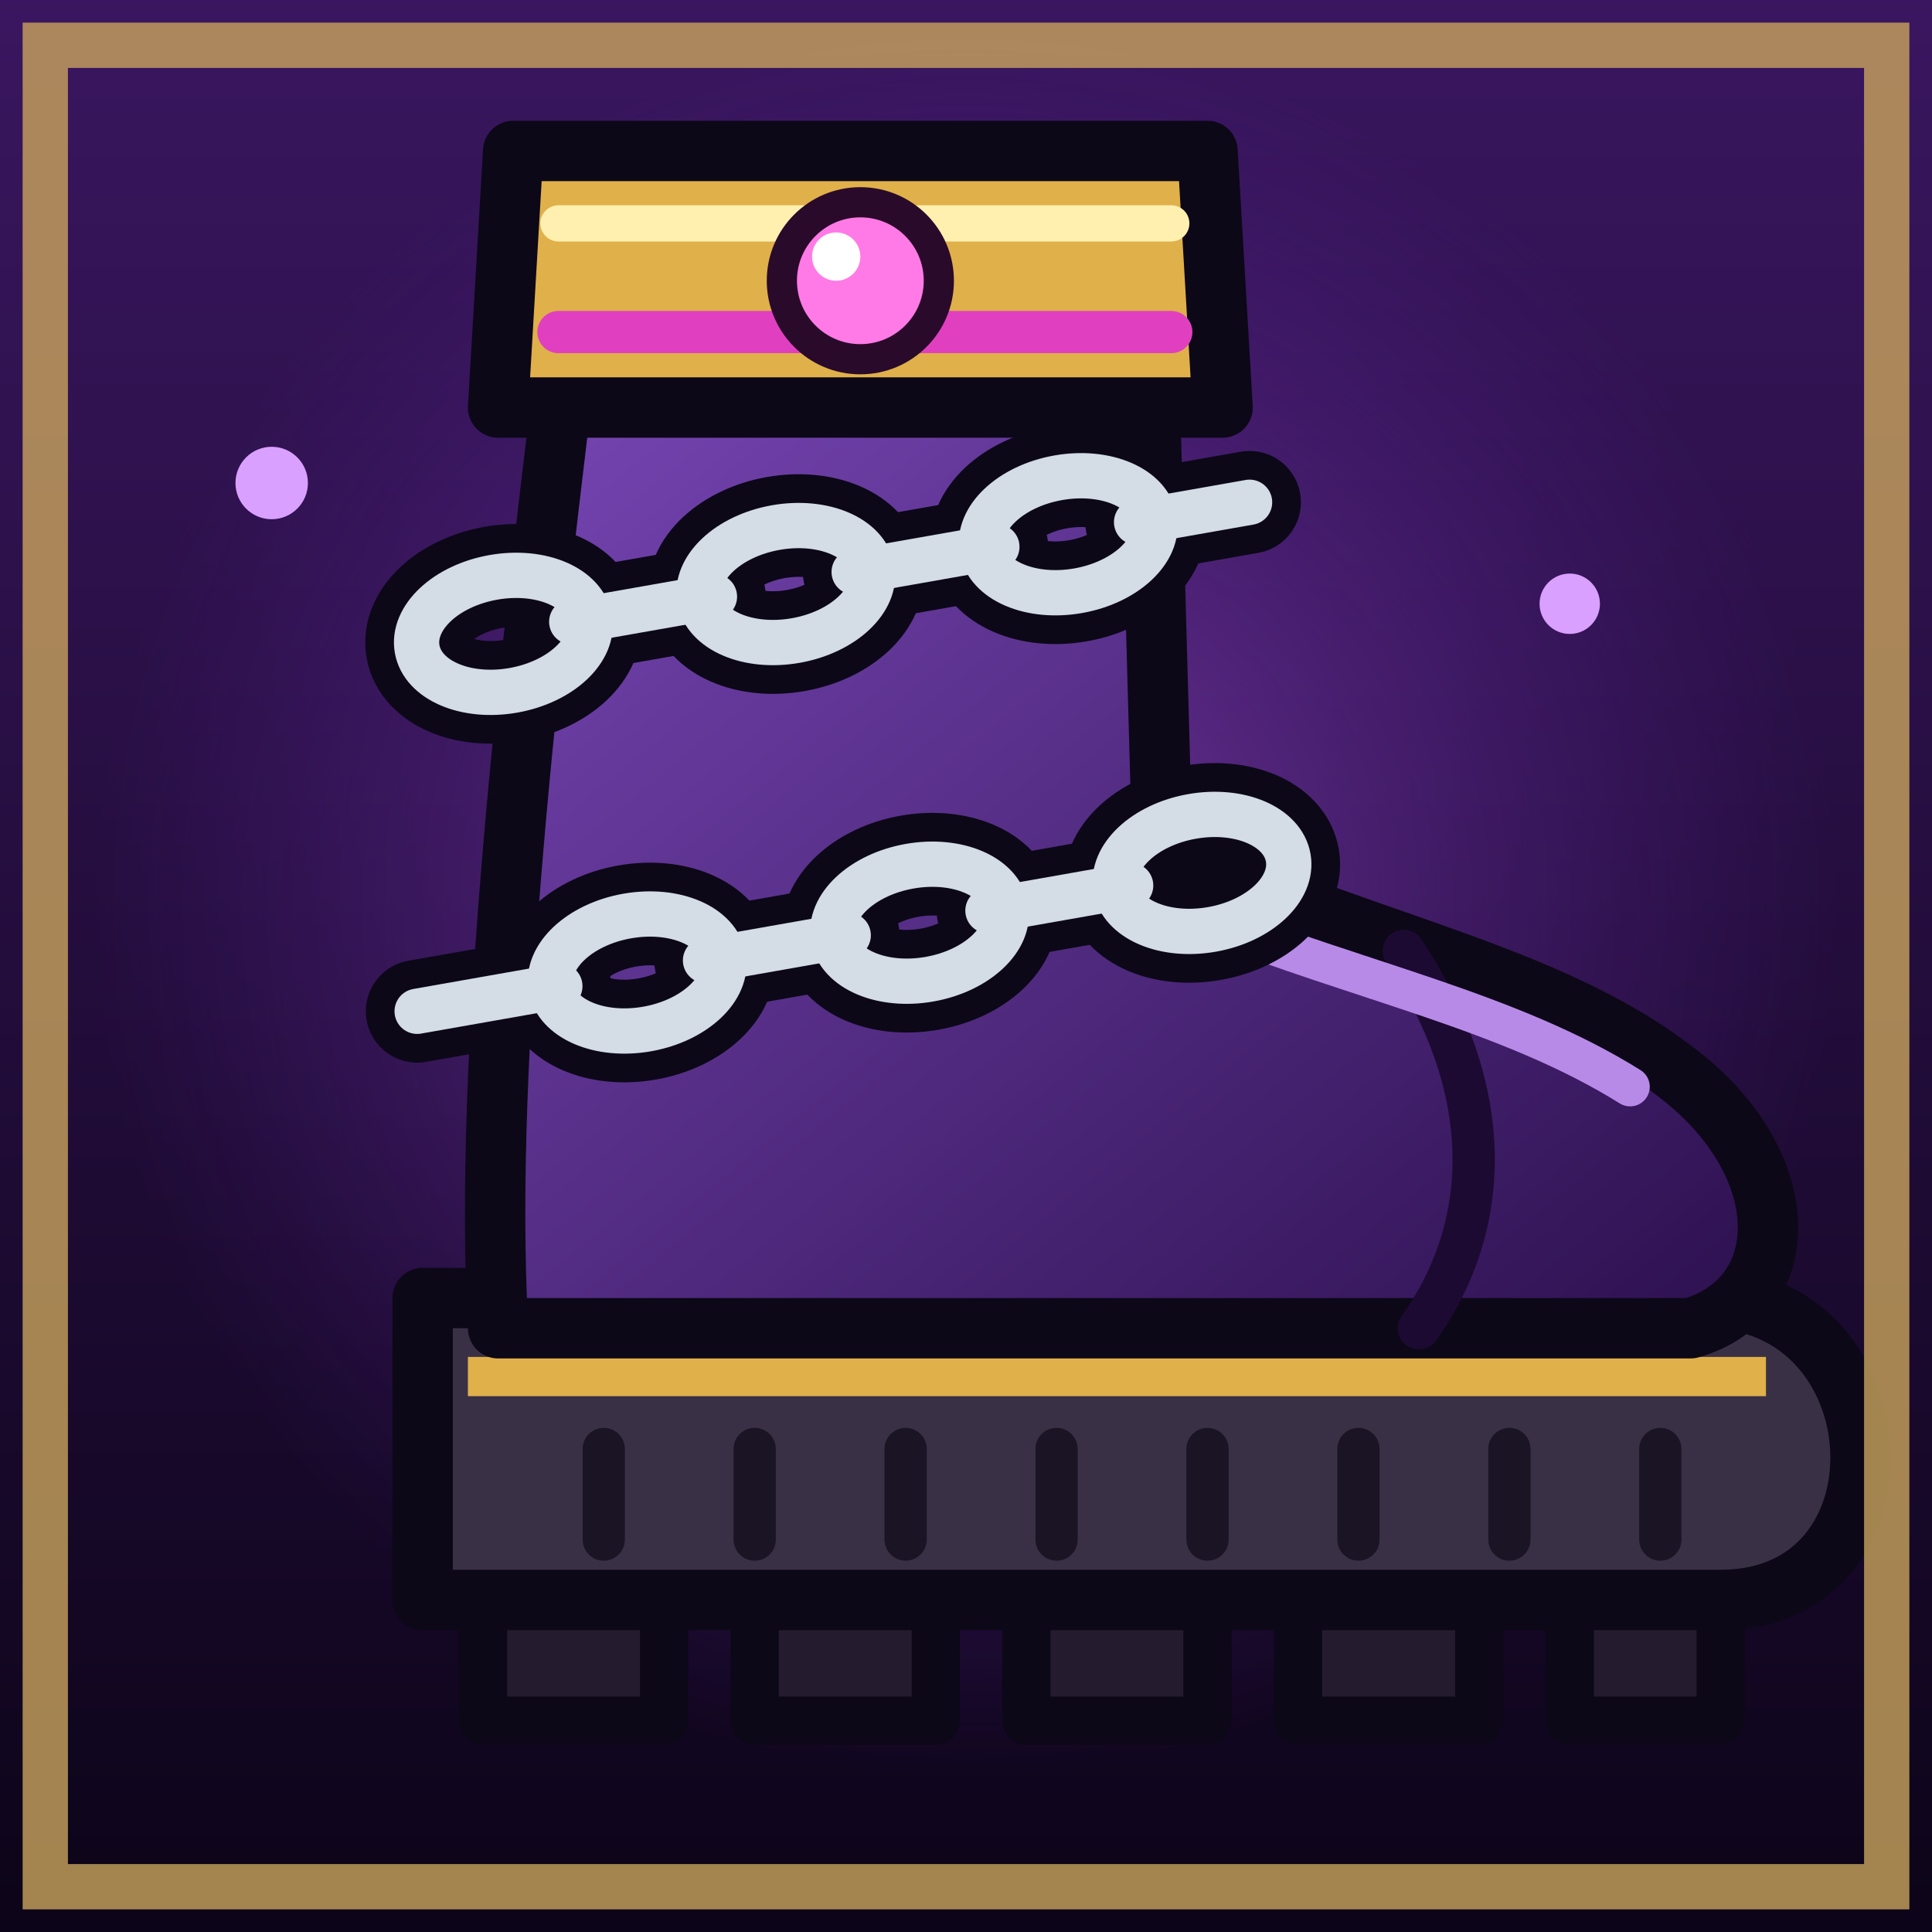
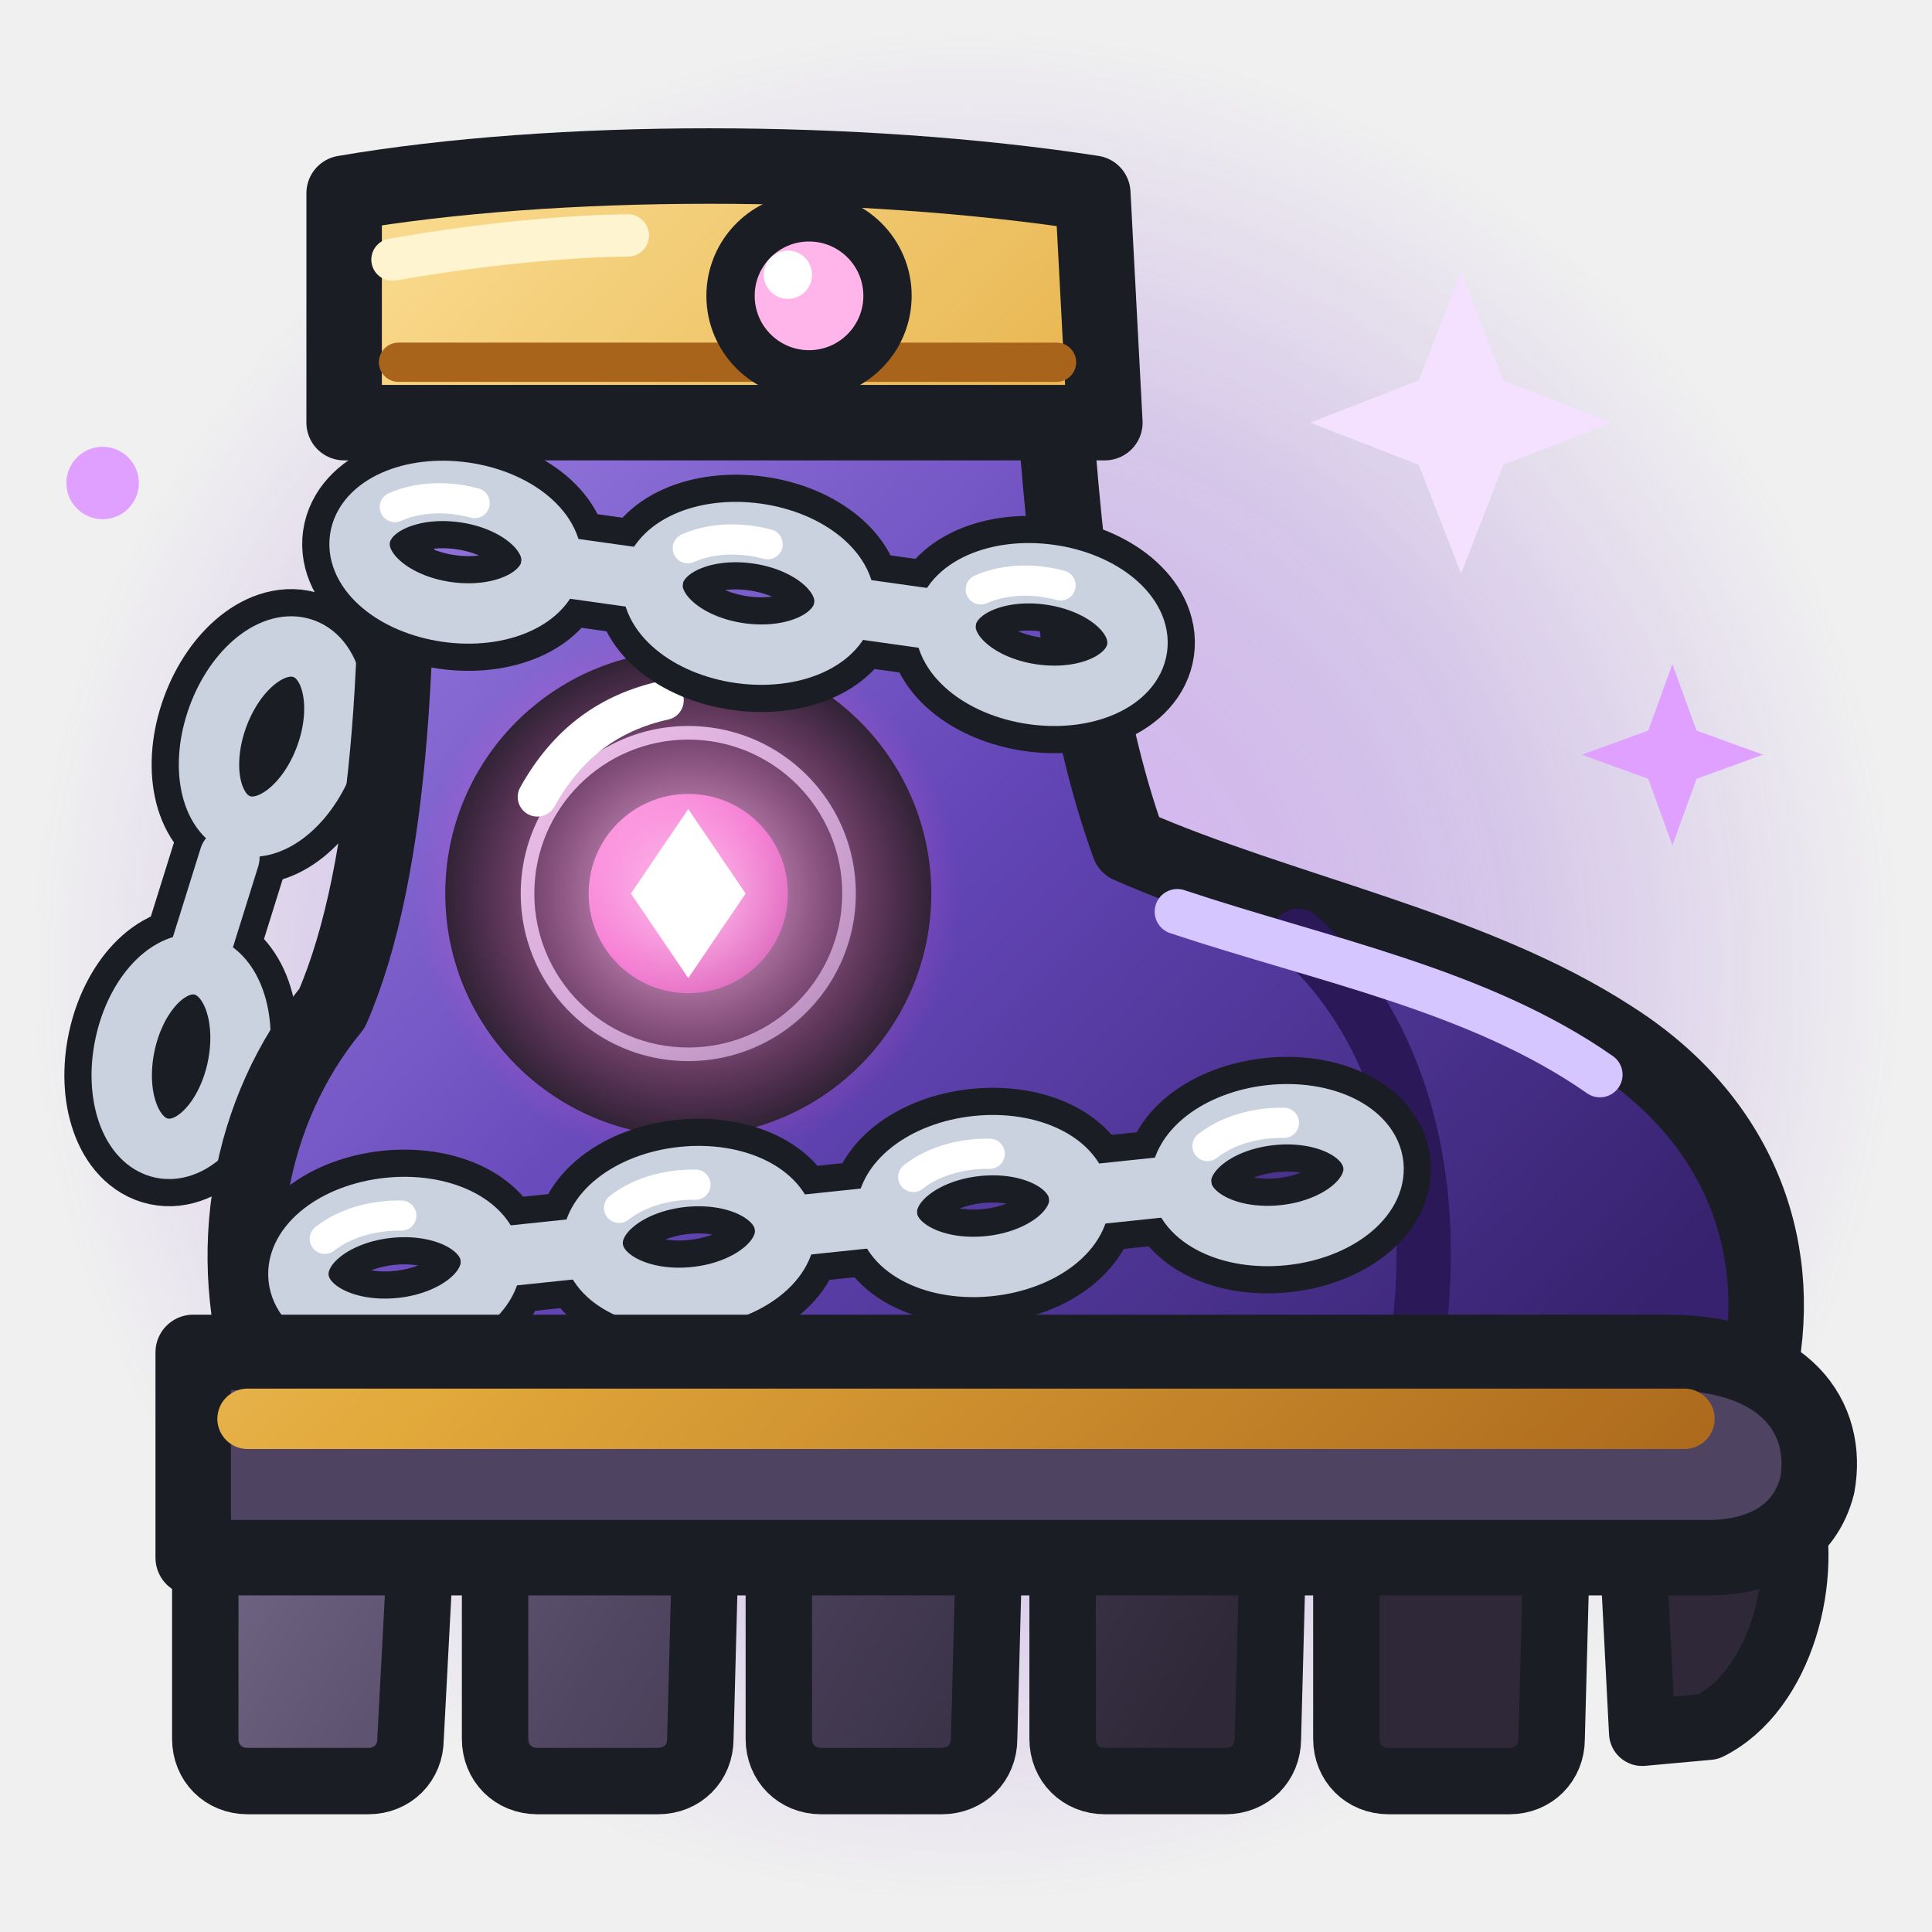
<svg xmlns="http://www.w3.org/2000/svg" width="128" height="128" viewBox="0 0 64 64">
  <defs>
-     <linearGradient id="bg" x1="0" y1="0" x2="0" y2="1">
-       <stop offset="0" stop-color="#3a1660" />
-       <stop offset="1" stop-color="#0c0418" />
+     <radialGradient id="aura" cx="32" cy="32" r="31" gradientUnits="userSpaceOnUse">
+       <stop offset="0" stop-color="#d08cff" stop-opacity="0.55" />
+       <stop offset="0.6" stop-color="#7a3ad0" stop-opacity="0.22" />
+       <stop offset="1" stop-color="#7a3ad0" stop-opacity="0" />
+     </radialGradient>
+     <linearGradient id="leather" x1="14" y1="10" x2="54" y2="48" gradientUnits="userSpaceOnUse">
+       <stop offset="0" stop-color="#a284e8" />
+       <stop offset="0.5" stop-color="#6446b8" />
+       <stop offset="1" stop-color="#36226e" />
    </linearGradient>
-     <radialGradient id="aura">
-       <stop offset="0" stop-color="#c46aff" stop-opacity="0.5" />
-       <stop offset="1" stop-color="#7a2ad0" stop-opacity="0" />
+     <linearGradient id="ring" x1="20" y1="22" x2="34" y2="36" gradientUnits="userSpaceOnUse">
+       <stop offset="0" stop-color="#f4f7fb" />
+       <stop offset="0.5" stop-color="#b9c4d4" />
+       <stop offset="1" stop-color="#7c8799" />
+     </linearGradient>
+     <linearGradient id="rune" x1="23" y1="25" x2="31" y2="33" gradientUnits="userSpaceOnUse">
+       <stop offset="0" stop-color="#ffb4ea" />
+       <stop offset="0.5" stop-color="#e64ab8" />
+       <stop offset="1" stop-color="#8a1a6a" />
+     </linearGradient>
+     <radialGradient id="glow" cx="26.4" cy="29.6" r="9" gradientUnits="userSpaceOnUse">
+       <stop offset="0" stop-color="#ffd0f2" stop-opacity="0.95" />
+       <stop offset="1" stop-color="#ff4ad0" stop-opacity="0" />
    </radialGradient>
-     <linearGradient id="leather" x1="0" y1="0" x2="1" y2="1">
-       <stop offset="0" stop-color="#7a48b8" />
-       <stop offset="1" stop-color="#2c104e" />
+     <linearGradient id="gold" x1="10" y1="4" x2="60" y2="52" gradientUnits="userSpaceOnUse">
+       <stop offset="0" stop-color="#ffe7a3" />
+       <stop offset="0.5" stop-color="#e2a93b" />
+       <stop offset="1" stop-color="#a8641a" />
+     </linearGradient>
+     <linearGradient id="tread" x1="10" y1="44" x2="40" y2="62" gradientUnits="userSpaceOnUse">
+       <stop offset="0" stop-color="#7a7090" />
+       <stop offset="0.5" stop-color="#504662" />
+       <stop offset="1" stop-color="#2e2838" />
    </linearGradient>
  </defs>
-   <rect width="64" height="64" fill="url(#bg)" />
-   <circle cx="32" cy="30" r="29" fill="url(#aura)" />
-   <path d="M 16 50 L 16 57 L 22 57 L 22 50 Z M 25 50 L 25 57 L 31 57 L 31 50 Z M 34 50 L 34 57 L 40 57 L 40 50 Z M 43 50 L 43 57 L 49 57 L 49 50 Z M 52 50 L 52 57 L 57 57 L 57 50 Z" fill="#241c2e" stroke="#0c0818" stroke-width="1.6" stroke-linejoin="round" />
-   <path d="M 14 43 L 56.5 43 C 63 43 63.5 53 57 53 L 14 53 Z" fill="#3a3046" stroke="#0c0818" stroke-width="2" stroke-linejoin="round" />
-   <path d="M 15.5 45.6 L 58.5 45.6" stroke="#e0b04a" stroke-width="1.3" />
-   <path d="M 20 48 L 20 51 M 25 48 L 25 51 M 30 48 L 30 51 M 35 48 L 35 51 M 40 48 L 40 51 M 45 48 L 45 51 M 50 48 L 50 51 M 55 48 L 55 51" stroke="#1a1424" stroke-width="1.4" stroke-linecap="round" />
-   <path d="M 19 10 L 38 10 L 38.5 28 C 44 31 51 32 55.5 35.5 C 59.5 38.5 59.5 43 56 44 L 16.5 44 C 16 35 17.5 22 19 10 Z" fill="url(#leather)" stroke="#0c0818" stroke-width="2" stroke-linejoin="round" />
-   <path d="M 46.5 31.5 C 49.5 36 49.5 40.5 47 44" fill="none" stroke="#1c0a32" stroke-width="1.4" stroke-linecap="round" />
-   <path d="M 40 30.5 C 45 32.5 50 33.5 54 36" fill="none" stroke="#b88ae8" stroke-width="1.3" stroke-linecap="round" />
-   <g fill="none" stroke-linecap="round">
-     <g transform="rotate(-10 28 19)" stroke="#0c0818" stroke-width="3.4">
-       <ellipse cx="16.5" cy="19" rx="2.9" ry="1.9" />
-       <path d="M 18.8 19 L 23.6 19" />
-       <ellipse cx="26" cy="19" rx="2.9" ry="1.9" />
-       <path d="M 28.3 19 L 33.1 19" />
-       <ellipse cx="35.5" cy="19" rx="2.9" ry="1.9" />
-       <path d="M 37.8 19 L 41.6 19" />
+   <circle cx="32" cy="32" r="31" fill="url(#aura)" />
+   <g transform="translate(-3.6 0)">
+     <g fill="none" stroke-linecap="round">
+       <g stroke="#1a1d24" stroke-width="3.8">
+         <ellipse cx="12.6" cy="24.4" rx="1.9" ry="3.1" transform="rotate(20 12.6 24.4)" />
+         <path d="M 11.2 28.4 L 10.2 31.6" />
+         <ellipse cx="9.6" cy="35" rx="1.9" ry="3.1" transform="rotate(12 9.6 35)" />
+       </g>
+       <g stroke="#c9d2de" stroke-width="2">
+         <ellipse cx="12.6" cy="24.4" rx="1.9" ry="3.1" transform="rotate(20 12.6 24.4)" />
+         <path d="M 11.2 28.4 L 10.2 31.6" />
+         <ellipse cx="9.6" cy="35" rx="1.9" ry="3.1" transform="rotate(12 9.6 35)" />
+       </g>
    </g>
-     <g transform="rotate(-10 28 19)" stroke="#d4dce6" stroke-width="1.5">
-       <ellipse cx="16.5" cy="19" rx="2.9" ry="1.9" />
-       <path d="M 18.8 19 L 23.6 19" />
-       <ellipse cx="26" cy="19" rx="2.9" ry="1.9" />
-       <path d="M 28.3 19 L 33.1 19" />
-       <ellipse cx="35.5" cy="19" rx="2.9" ry="1.9" />
-       <path d="M 37.8 19 L 41.6 19" />
+     <g fill="url(#tread)" stroke="#1a1d24" stroke-width="2.2" stroke-linejoin="round">
+       <path d="M 10.4 50 L 17.6 50 L 17.2 57.6 C 17.2 58.4 16.6 59 15.8 59 L 11.8 59 C 11 59 10.4 58.4 10.4 57.6 Z" />
+       <path d="M 20 50 L 27 50 L 26.8 57.6 C 26.8 58.4 26.2 59 25.4 59 L 21.4 59 C 20.6 59 20 58.4 20 57.6 Z" />
+       <path d="M 29.4 50 L 36.4 50 L 36.2 57.6 C 36.2 58.4 35.6 59 34.8 59 L 30.8 59 C 30 59 29.4 58.4 29.4 57.6 Z" />
+       <path d="M 38.8 50 L 45.8 50 L 45.6 57.6 C 45.6 58.4 45 59 44.2 59 L 40.2 59 C 39.4 59 38.8 58.4 38.8 57.6 Z" />
+       <path d="M 48.2 50 L 55.2 50 L 55 57.6 C 55 58.4 54.4 59 53.6 59 L 49.6 59 C 48.8 59 48.2 58.4 48.2 57.6 Z" />
+       <path d="M 57.6 49.6 L 62.8 49.6 C 63.6 52.2 62.6 56 60.2 57.2 L 58 57.4 Z" />
    </g>
-     <g transform="rotate(-10 28 31)" stroke="#0c0818" stroke-width="3.4">
-       <path d="M 13.6 31 L 18.4 31" />
-       <ellipse cx="21" cy="31" rx="2.9" ry="1.9" />
-       <path d="M 23.3 31 L 28.1 31" />
-       <ellipse cx="30.5" cy="31" rx="2.9" ry="1.9" />
-       <path d="M 32.8 31 L 37.6 31" />
-       <ellipse cx="40" cy="31" rx="2.9" ry="1.9" />
+     <path d="M 16.6 11.5 L 38.4 11.5 C 38.8 18 39.4 23.6 41 28 C 46 30.2 52.4 31.4 57 34.4 C 61.4 37.2 62.8 41.6 61.8 45.8 L 12.4 45.8 C 11 41.6 11.8 36.8 14.6 33.4 C 16.6 28.8 17 21 16.6 11.5 Z" fill="url(#leather)" stroke="#1a1d24" stroke-width="2.5" stroke-linejoin="round" />
+     <path d="M 46.6 31 C 50.4 34.4 51.4 40 50.4 45.4" fill="none" stroke="#2a1858" stroke-width="1.8" stroke-linecap="round" />
+     <path d="M 42.6 30.2 C 47.4 31.8 52.6 32.8 56.6 35.6" fill="none" stroke="#d6c6ff" stroke-width="1.5" stroke-linecap="round" />
+     <circle cx="26.4" cy="29.6" r="6.8" fill="url(#ring)" stroke="#1a1d24" stroke-width="2.5" />
+     <circle cx="26.4" cy="29.6" r="4.2" fill="url(#rune)" stroke="#1a1d24" stroke-width="1.8" />
+     <circle cx="26.4" cy="29.6" r="9" fill="url(#glow)" />
+     <path d="M 26.4 26.8 L 28.3 29.6 L 26.4 32.4 L 24.5 29.6 Z" fill="#ffffff" />
+     <path d="M 21.4 26.4 C 22.4 24.6 23.8 23.6 25.6 23.2" fill="none" stroke="#ffffff" stroke-width="1.3" stroke-linecap="round" />
+     <g fill="none" stroke-linecap="round">
+       <g transform="rotate(8 28 19.6)" stroke="#1a1d24" stroke-width="3.8">
+         <ellipse cx="18.6" cy="19.6" rx="3.2" ry="2" />
+         <path d="M 21.8 19.6 L 25.2 19.6" />
+         <ellipse cx="28.4" cy="19.6" rx="3.2" ry="2" />
+         <path d="M 31.6 19.6 L 35 19.6" />
+         <ellipse cx="38.2" cy="19.6" rx="3.2" ry="2" />
+       </g>
+       <g transform="rotate(8 28 19.6)" stroke="#c9d2de" stroke-width="2">
+         <ellipse cx="18.6" cy="19.6" rx="3.2" ry="2" />
+         <path d="M 21.8 19.6 L 25.2 19.6" />
+         <ellipse cx="28.4" cy="19.6" rx="3.2" ry="2" />
+         <path d="M 31.6 19.6 L 35 19.6" />
+         <ellipse cx="38.2" cy="19.6" rx="3.2" ry="2" />
+       </g>
+       <g transform="rotate(-6 30 40.6)" stroke="#1a1d24" stroke-width="3.8">
+         <ellipse cx="16.6" cy="40.6" rx="3.2" ry="2" />
+         <path d="M 19.8 40.6 L 23.2 40.6" />
+         <ellipse cx="26.4" cy="40.6" rx="3.2" ry="2" />
+         <path d="M 29.6 40.6 L 33 40.6" />
+         <ellipse cx="36.2" cy="40.6" rx="3.2" ry="2" />
+         <path d="M 39.4 40.6 L 42.8 40.6" />
+         <ellipse cx="46" cy="40.6" rx="3.2" ry="2" />
+       </g>
+       <g transform="rotate(-6 30 40.6)" stroke="#c9d2de" stroke-width="2">
+         <ellipse cx="16.6" cy="40.6" rx="3.2" ry="2" />
+         <path d="M 19.8 40.6 L 23.2 40.6" />
+         <ellipse cx="26.4" cy="40.6" rx="3.2" ry="2" />
+         <path d="M 29.6 40.6 L 33 40.6" />
+         <ellipse cx="36.2" cy="40.6" rx="3.2" ry="2" />
+         <path d="M 39.4 40.6 L 42.8 40.6" />
+         <ellipse cx="46" cy="40.6" rx="3.2" ry="2" />
+       </g>
+       <g transform="rotate(8 28 19.6)" stroke="#ffffff" stroke-width="1">
+         <path d="M 16.4 18.4 C 17.2 17.9 18.2 17.8 19 17.9 M 26.2 18.4 C 27 17.9 28 17.8 28.8 17.9 M 36 18.4 C 36.8 17.9 37.8 17.8 38.6 17.9" />
+       </g>
+       <g transform="rotate(-6 30 40.6)" stroke="#ffffff" stroke-width="1">
+         <path d="M 14.4 39.4 C 15.2 38.9 16.2 38.8 17 38.9 M 24.2 39.4 C 25 38.9 26 38.8 26.8 38.9 M 34 39.4 C 34.8 38.9 35.8 38.8 36.6 38.9 M 43.8 39.4 C 44.6 38.9 45.6 38.8 46.4 38.9" />
+       </g>
    </g>
-     <g transform="rotate(-10 28 31)" stroke="#d4dce6" stroke-width="1.5">
-       <path d="M 13.6 31 L 18.4 31" />
-       <ellipse cx="21" cy="31" rx="2.9" ry="1.9" />
-       <path d="M 23.3 31 L 28.1 31" />
-       <ellipse cx="30.5" cy="31" rx="2.9" ry="1.9" />
-       <path d="M 32.8 31 L 37.6 31" />
-       <ellipse cx="40" cy="31" rx="2.9" ry="1.9" />
-     </g>
+     <path d="M 15 6.4 C 22 5.2 32 5.2 39.8 6.4 L 40.2 14 L 15 14 Z" fill="url(#gold)" stroke="#1a1d24" stroke-width="2.5" stroke-linejoin="round" />
+     <path d="M 16.6 8.6 C 20 8 23 7.8 24.4 7.8" fill="none" stroke="#fff4d0" stroke-width="1.4" stroke-linecap="round" />
+     <path d="M 16.8 12 L 38.6 12" stroke="#a8641a" stroke-width="1.3" stroke-linecap="round" />
+     <circle cx="30.4" cy="9.8" r="2.6" fill="url(#rune)" stroke="#1a1d24" stroke-width="1.6" />
+     <circle cx="29.7" cy="9.1" r="0.8" fill="#ffffff" />
+     <path d="M 10 44.8 L 58.8 44.8 C 62.8 44.8 64.2 47 63.8 49.2 C 63.4 50.8 62 51.6 60.2 51.6 L 10 51.6 Z" fill="#4e4462" stroke="#1a1d24" stroke-width="2.5" stroke-linejoin="round" />
+     <path d="M 11.8 47 L 59.4 47" stroke="url(#gold)" stroke-width="2" stroke-linecap="round" />
+     <path d="M 52 9 L 53.4 12.6 L 57 14 L 53.4 15.4 L 52 19 L 50.6 15.4 L 47 14 L 50.6 12.6 Z" fill="#f4e0ff" />
+     <path d="M 59 22 L 59.8 24.2 L 62 25 L 59.8 25.8 L 59 28 L 58.2 25.8 L 56 25 L 58.2 24.2 Z" fill="#e0a0ff" />
+     <circle cx="7" cy="16" r="1.2" fill="#e0a0ff" />
  </g>
-   <path d="M 17 5 L 40 5 L 40.5 13.5 L 16.5 13.5 Z" fill="#e0b04a" stroke="#0c0818" stroke-width="2" stroke-linejoin="round" />
-   <path d="M 18.5 7.4 L 38.8 7.4" stroke="#fff0b0" stroke-width="1.2" stroke-linecap="round" />
-   <path d="M 18.5 11 L 38.8 11" stroke="#e040c0" stroke-width="1.4" stroke-linecap="round" />
-   <circle cx="28.5" cy="9.3" r="2.6" fill="#ff7ae6" stroke="#2a0a2a" stroke-width="1" />
-   <circle cx="27.7" cy="8.5" r="0.8" fill="#ffffff" />
-   <circle cx="9" cy="16" r="1.2" fill="#d9a0ff" />
-   <circle cx="52" cy="20" r="1" fill="#d9a0ff" />
-   <rect x="1.5" y="1.5" width="61" height="61" fill="none" stroke="#c9a45c" stroke-width="1.5" opacity="0.8" />
</svg>
